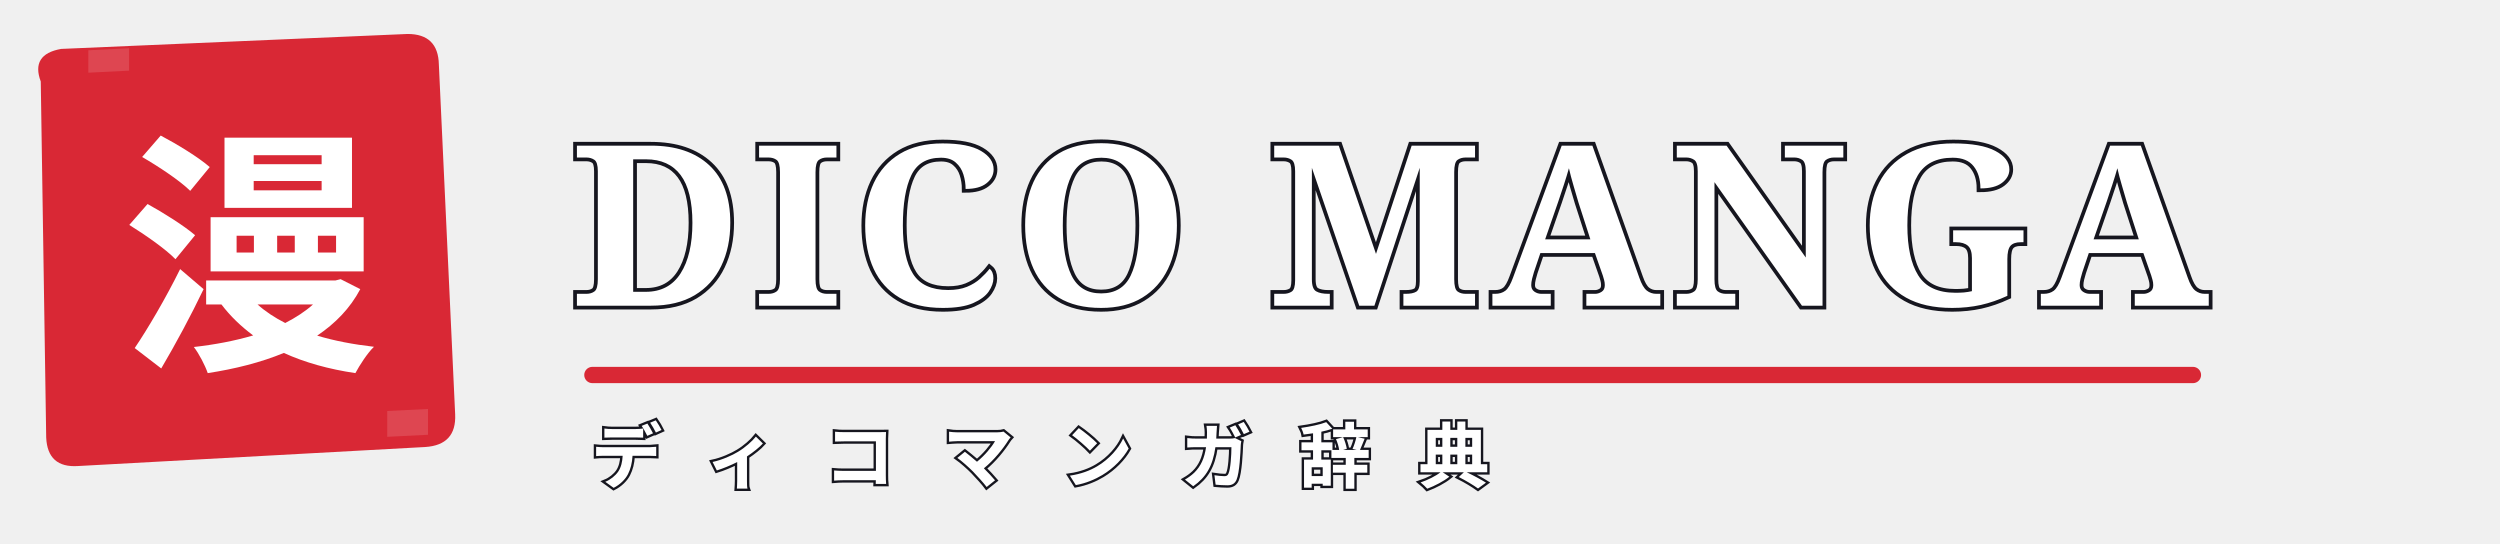
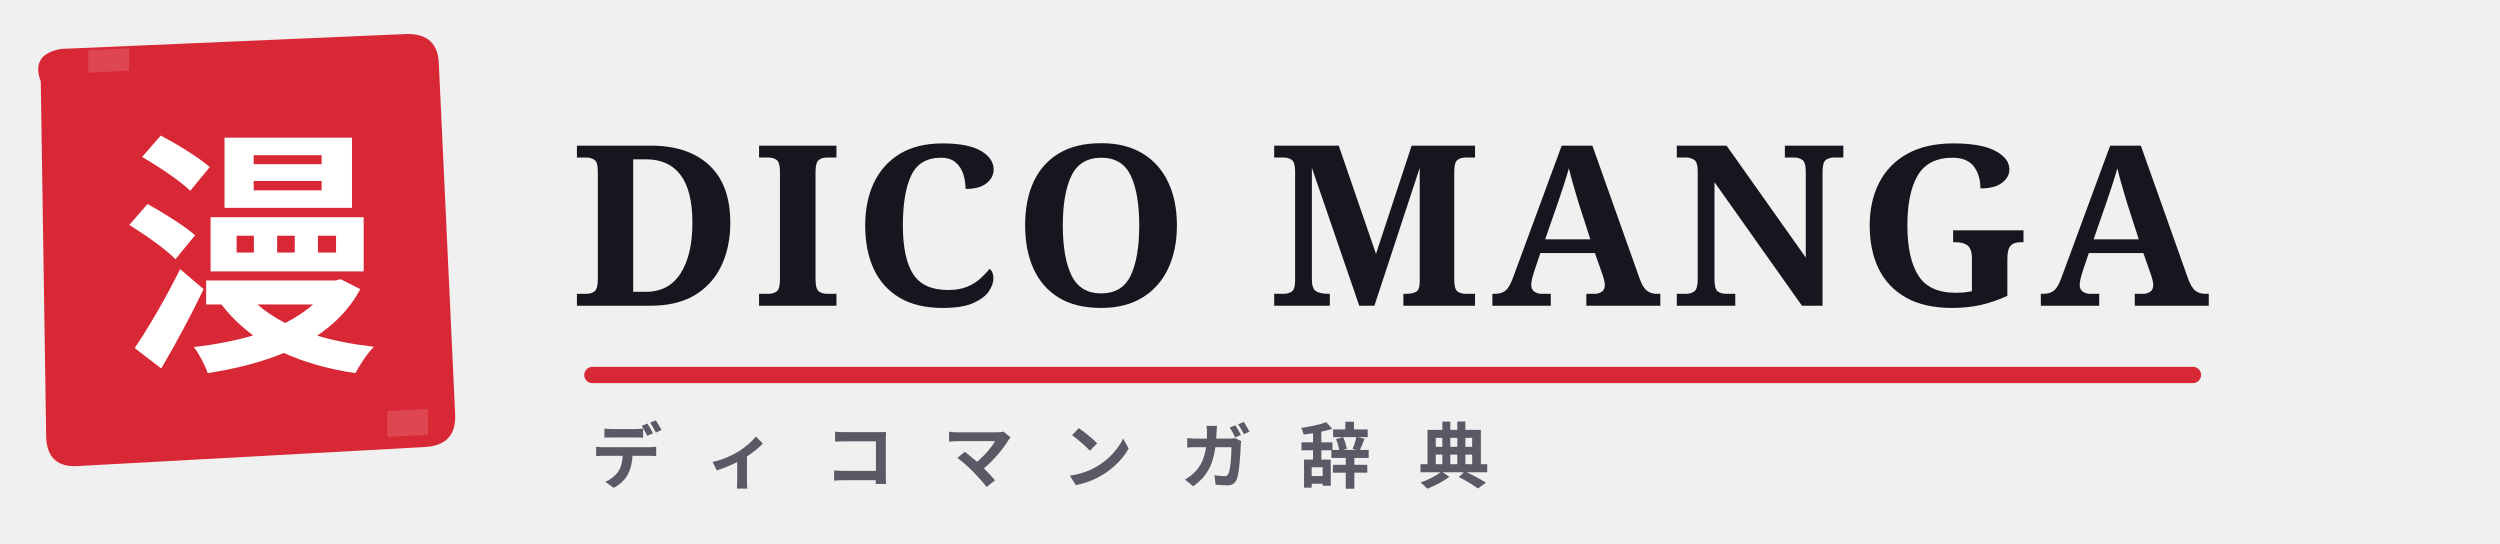
<svg xmlns="http://www.w3.org/2000/svg" viewBox="0 0 368 80">
  <g>
    <path d="M6 12 Q4.5 8 9 7.2 L60 5 Q64.5 5 64.6 9.5 L67 61 Q67.2 65.5 62.6 65.8 L11.5 68.6 Q7 68.9 6.8 64.4 Z" fill="#d92835" />
    <path d="M13 7.4 L19 7.1 L19 10.4 L13 10.7 Z" fill="#ffffff" opacity="0.14" />
    <path d="M57 60.5 L63 60.2 L63 64 L57 64.3 Z" fill="#ffffff" opacity="0.14" />
    <text x="37" y="51.5" text-anchor="middle" font-family="'Hiragino Mincho ProN', 'Yu Mincho', 'Noto Serif JP', serif" font-size="38" font-weight="800" fill="#ffffff">漫</text>
  </g>
-   <text x="84" y="45" font-family="'Hiragino Mincho ProN', 'Yu Mincho', Georgia, serif" font-size="33" font-weight="700" letter-spacing="1.5" fill="#ffffff" stroke="#16161f" stroke-width="1.1" paint-order="stroke" style="paint-order: stroke;">DICO MANGA</text>
+   <text x="84" y="45" font-family="'Hiragino Mincho ProN', 'Yu Mincho', Georgia, serif" font-size="33" font-weight="700" letter-spacing="1.5" fill="#16161f">DICO MANGA</text>
  <rect x="86" y="54" width="238" height="2.4" rx="1.2" fill="#d92835" />
-   <text x="87" y="71" font-family="'Hiragino Sans', 'Yu Gothic', 'Noto Sans JP', sans-serif" font-size="10.5" font-weight="600" letter-spacing="7" fill="#ffffff" stroke="#16161f" stroke-width="0.7" paint-order="stroke" style="paint-order: stroke;">ディコマンガ辞典</text>
+   <text x="87" y="71" font-family="'Hiragino Sans', 'Yu Gothic', 'Noto Sans JP', sans-serif" font-size="10.5" font-weight="600" letter-spacing="7" fill="#5a5a66">ディコマンガ辞典</text>
</svg>
